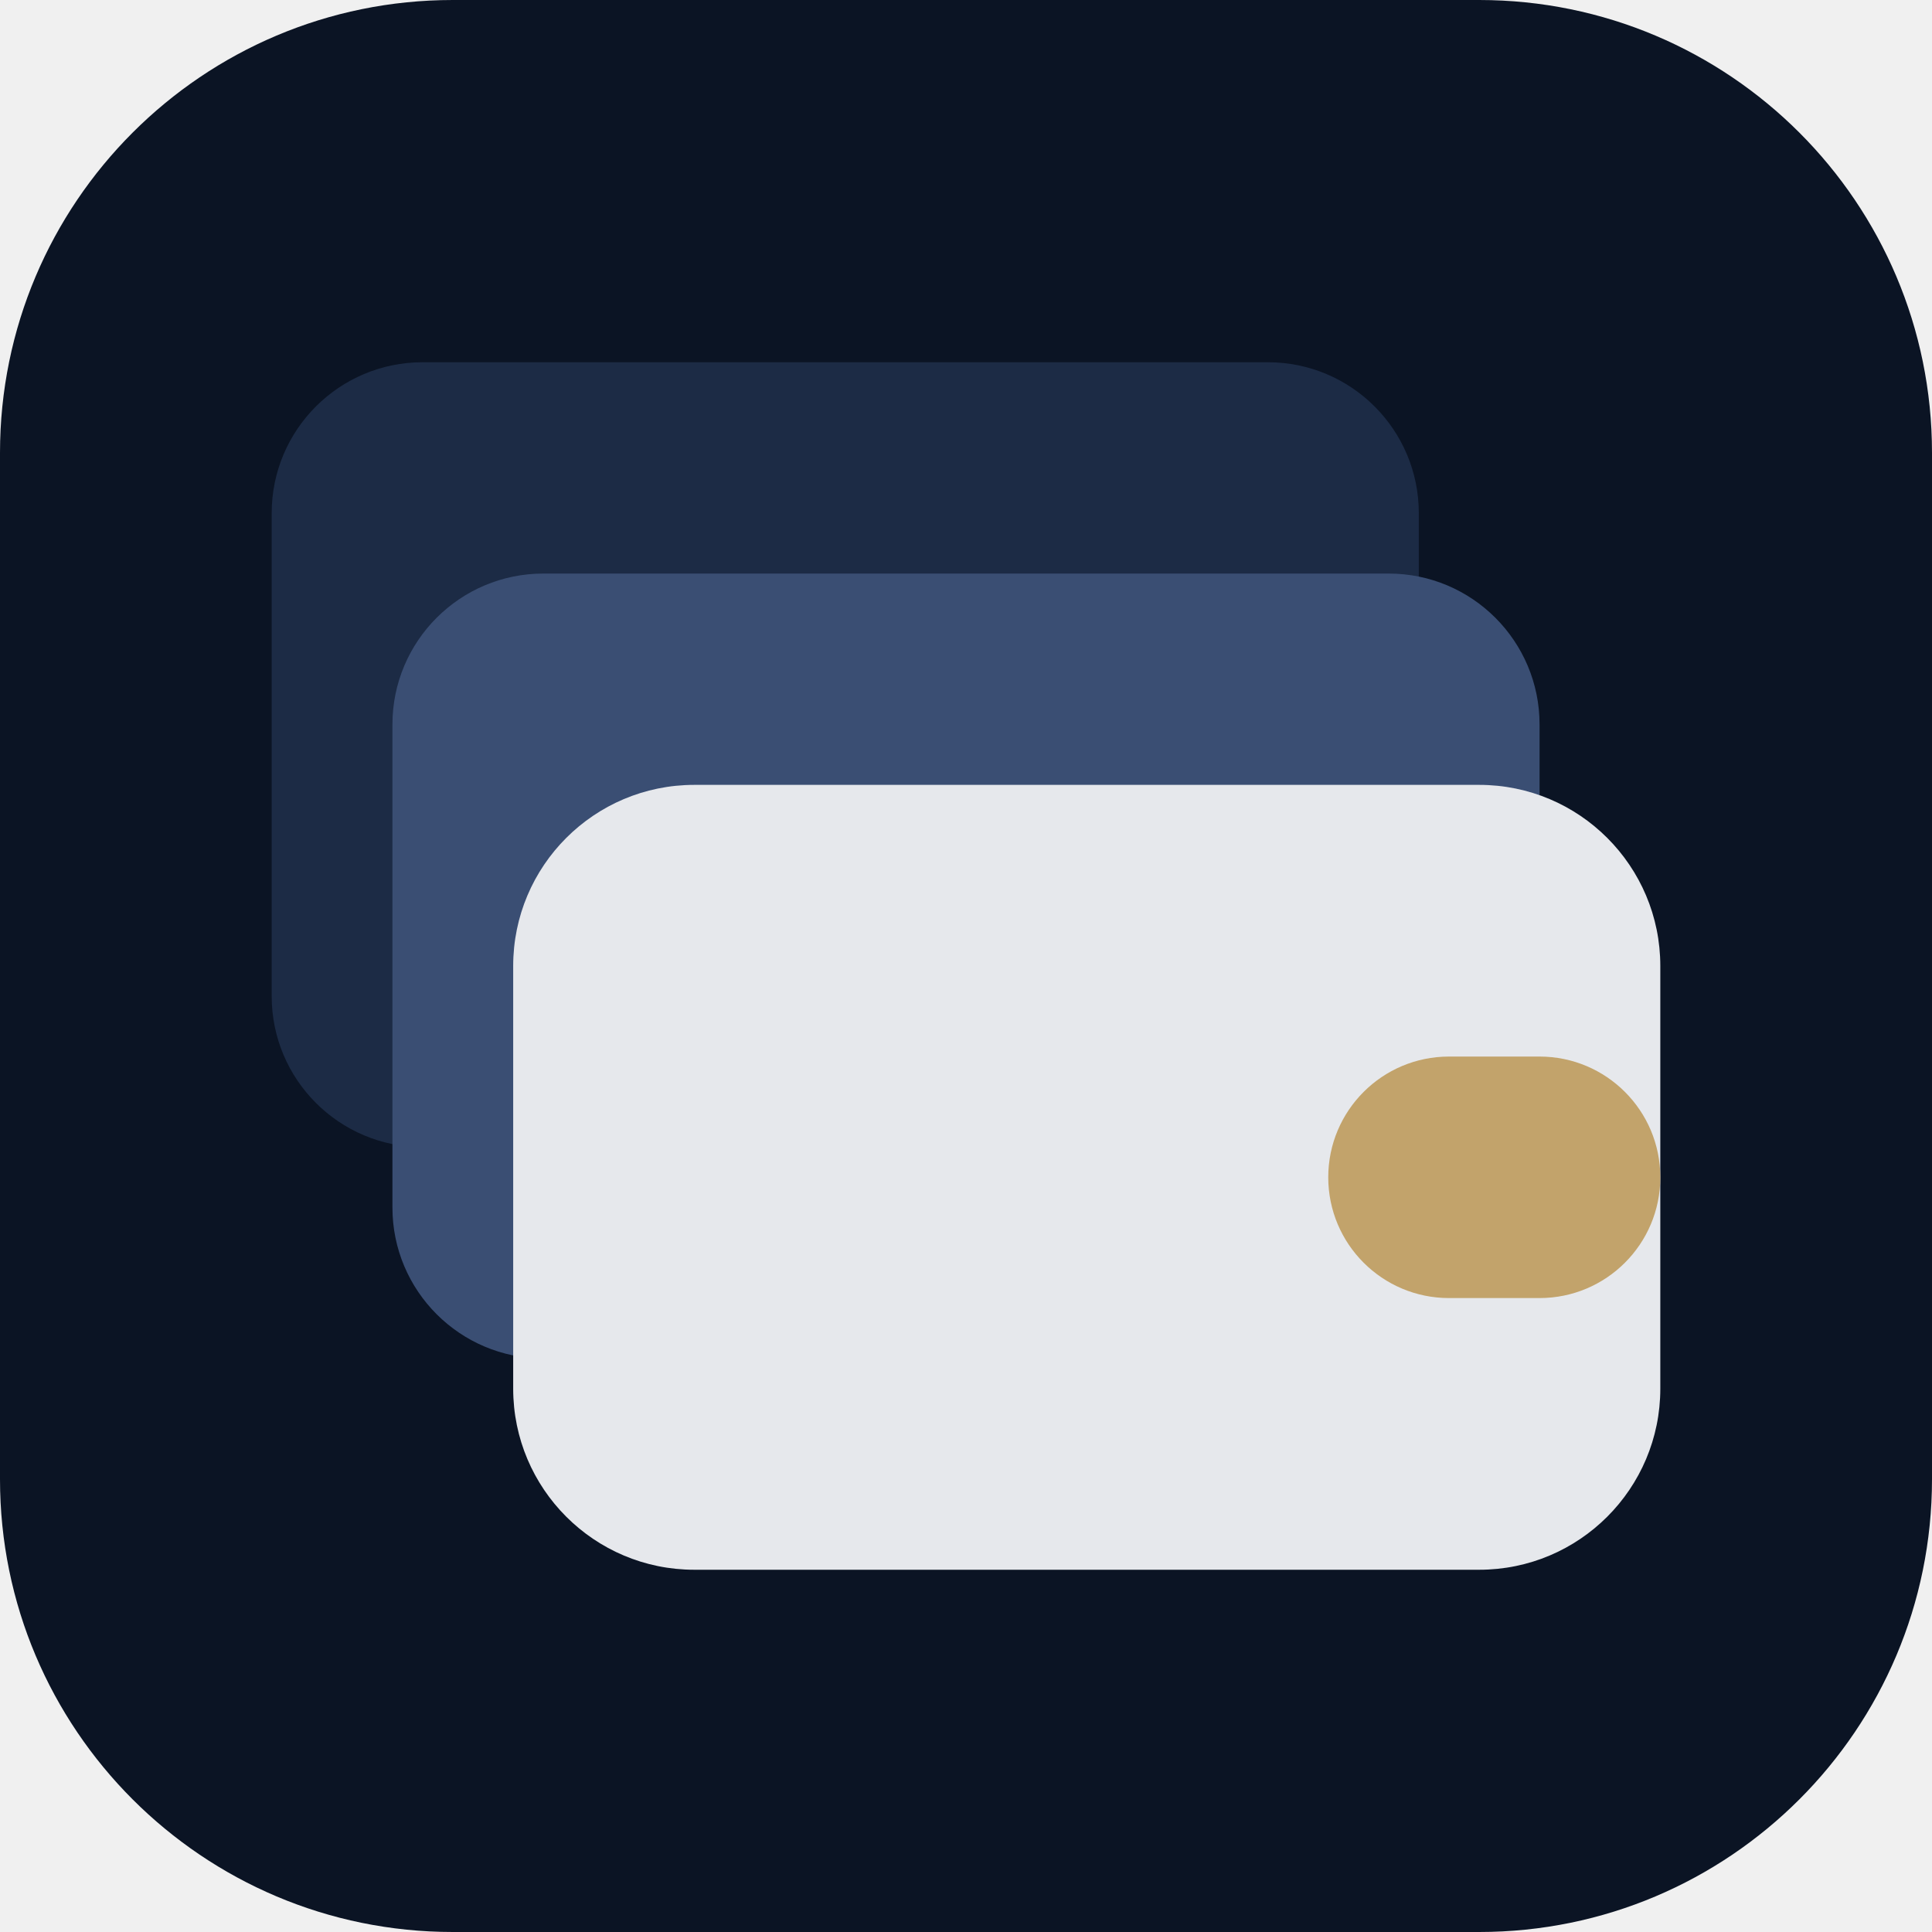
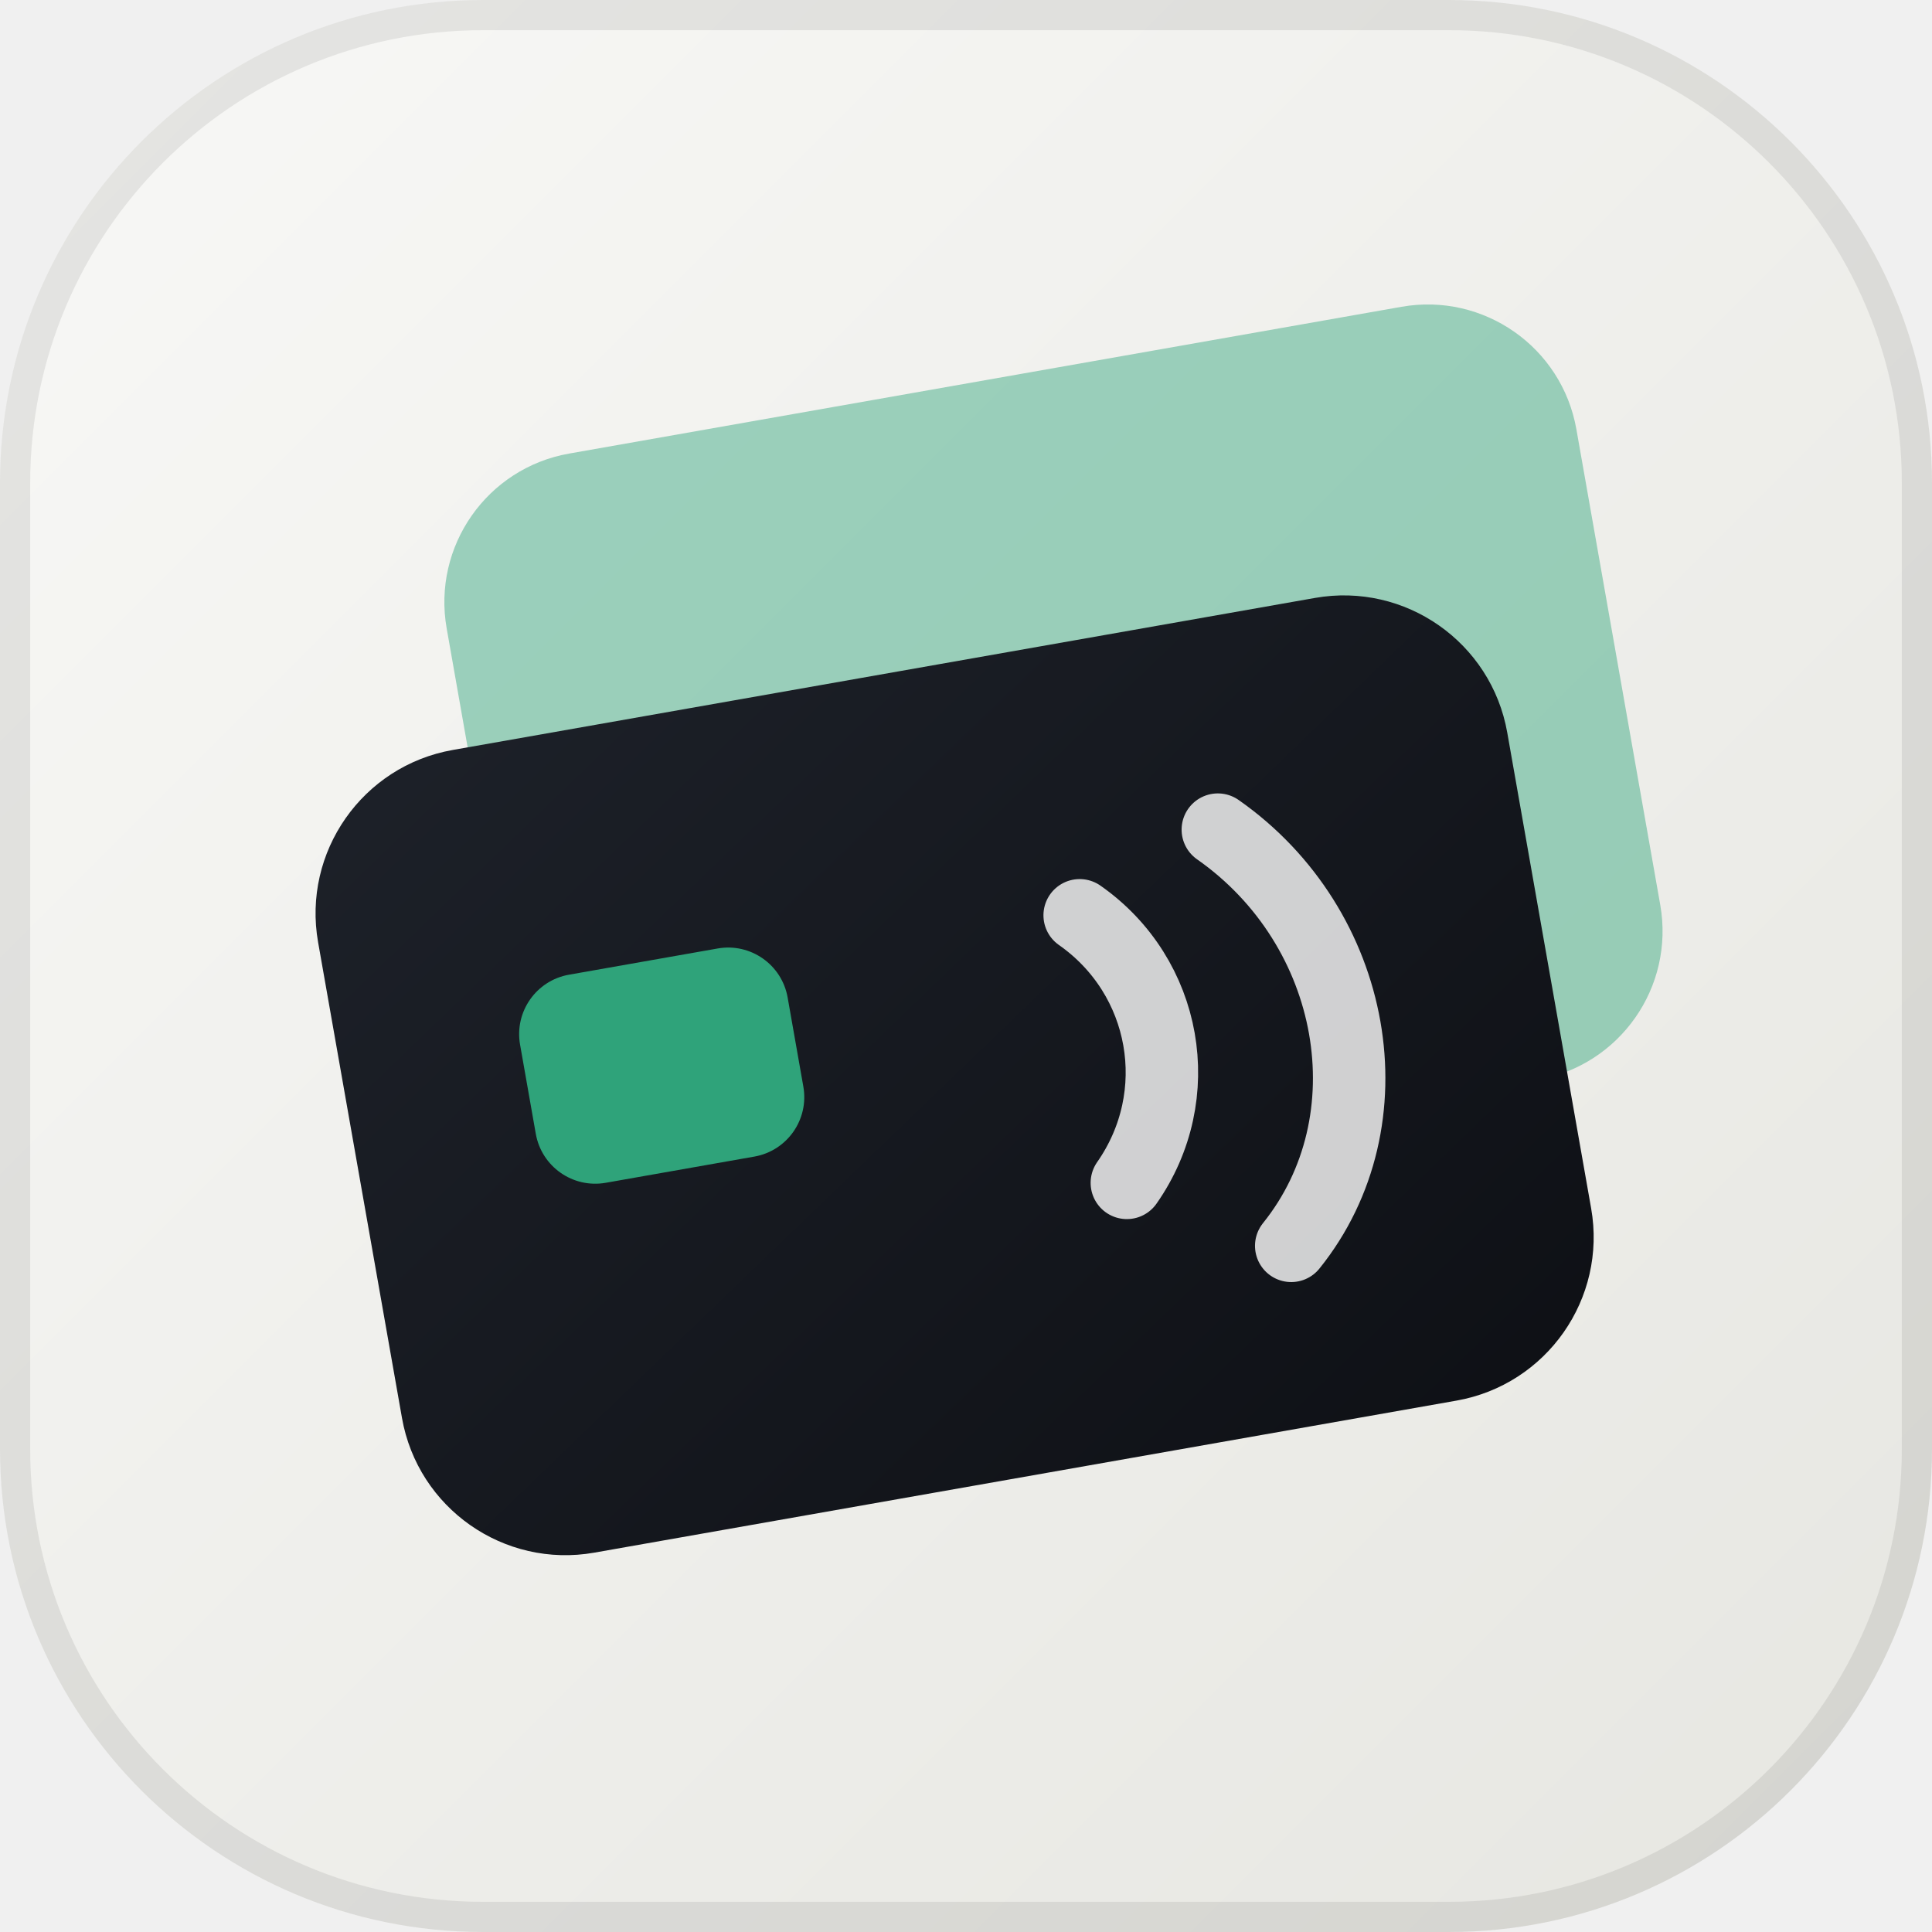
<svg xmlns="http://www.w3.org/2000/svg" viewBox="0 0 64 64">
-   <rect width="64" height="64" rx="15" fill="#0B1424" />
-   <rect x="9" y="12" width="38" height="26" rx="5" fill="#1C2B45" />
-   <rect x="13" y="19" width="38" height="26" rx="5" fill="#3A4E73" />
-   <rect x="17" y="26" width="38" height="26" rx="6" fill="#E6E8EC" />
-   <rect x="44" y="35" width="11" height="8" rx="4" fill="#C2A36B" />
+   <defs>
+     <linearGradient id="b" x1="0" y1="0" x2="1" y2="1">
+       <stop offset="0" stop-color="#F8F8F6" />
+       <stop offset="1" stop-color="#E6E6E1" />
+     </linearGradient>
+     <linearGradient id="c" x1="0" y1="0" x2="1" y2="1">
+       <stop offset="0" stop-color="#1D2129" />
+       <stop offset="1" stop-color="#0E1015" />
+     </linearGradient>
+   </defs>
+   <rect width="64" height="64" rx="16" fill="url(#b)" />
+   <rect x=".5" y=".5" width="63" height="63" rx="15.5" fill="none" stroke="#000" stroke-opacity=".08" />
+   <g transform="rotate(-10 32 32)">
+     <rect x="17" y="13" width="38" height="26" rx="5" fill="#2FA37A" opacity=".45" />
+     <rect x="11" y="22" width="40" height="27" rx="5.5" fill="url(#c)" />
+     <rect x="17" y="30" width="9" height="7" rx="2" fill="#2FA37A" />
+     <path d="M36 31c2.5 2.5 2.5 6.5 0 9M41 29c4 4 4 10.5 0 14" fill="none" stroke="#fff" stroke-opacity=".8" stroke-width="2.4" stroke-linecap="round" />
+   </g>
</svg>
